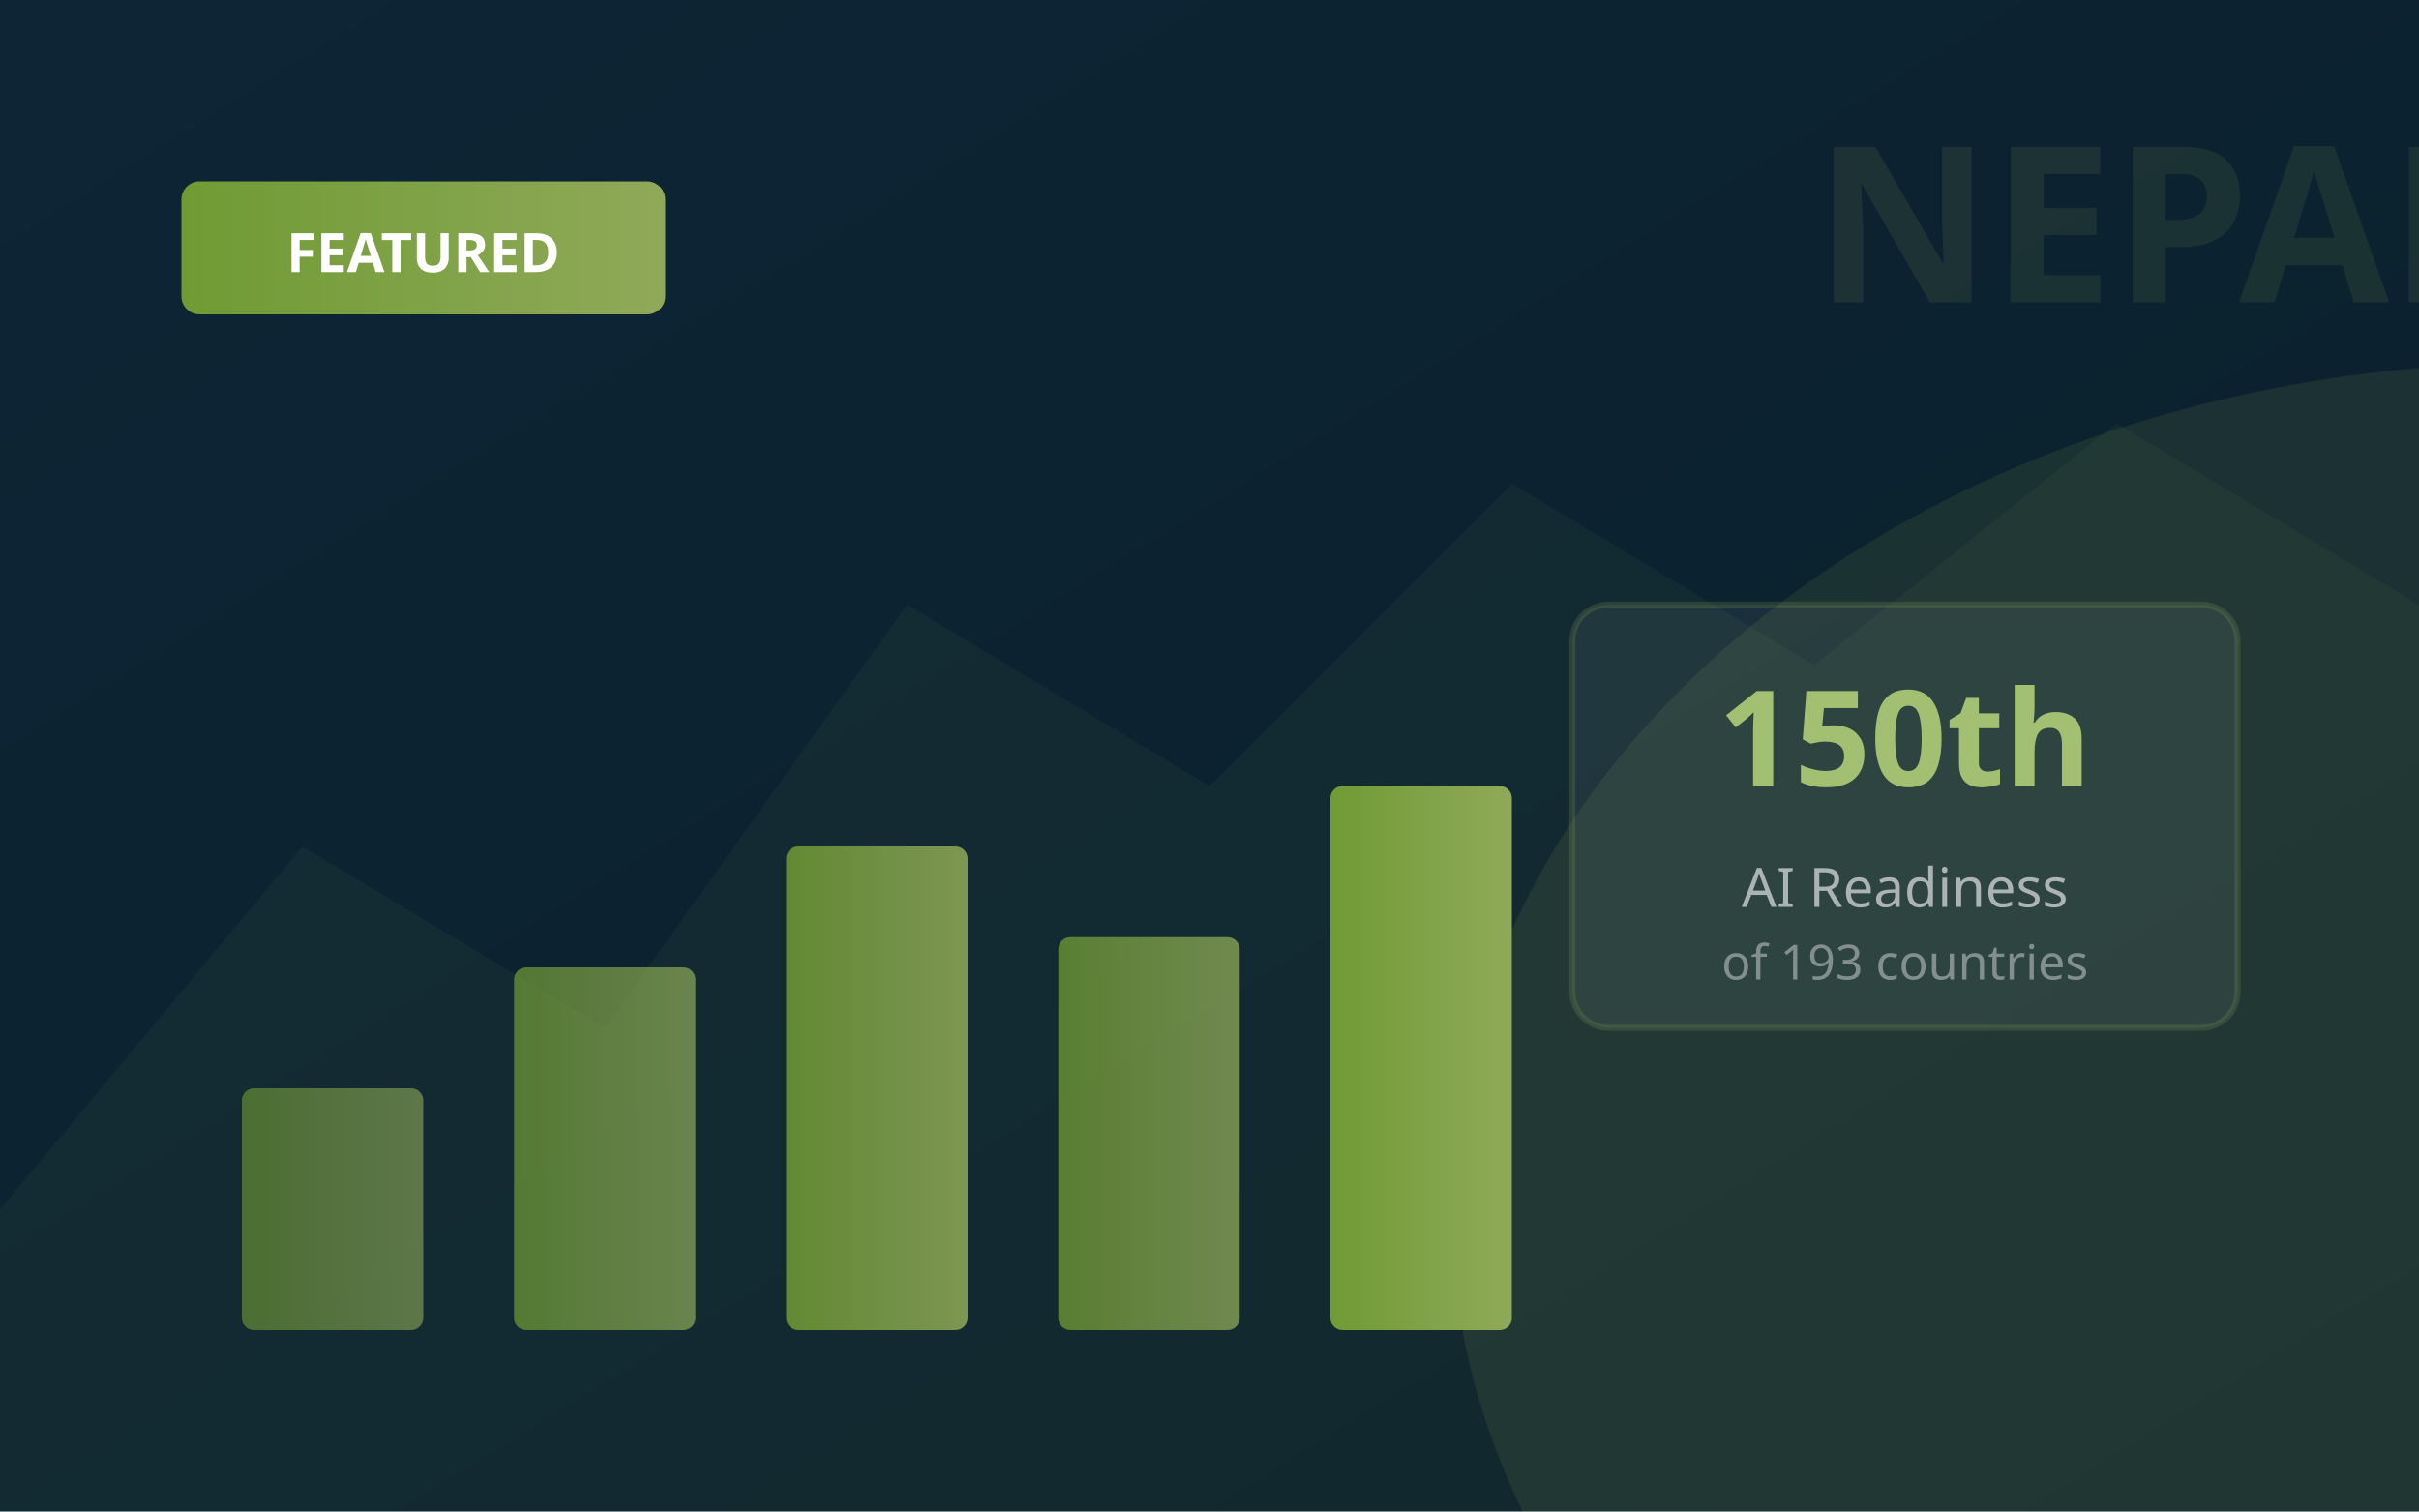
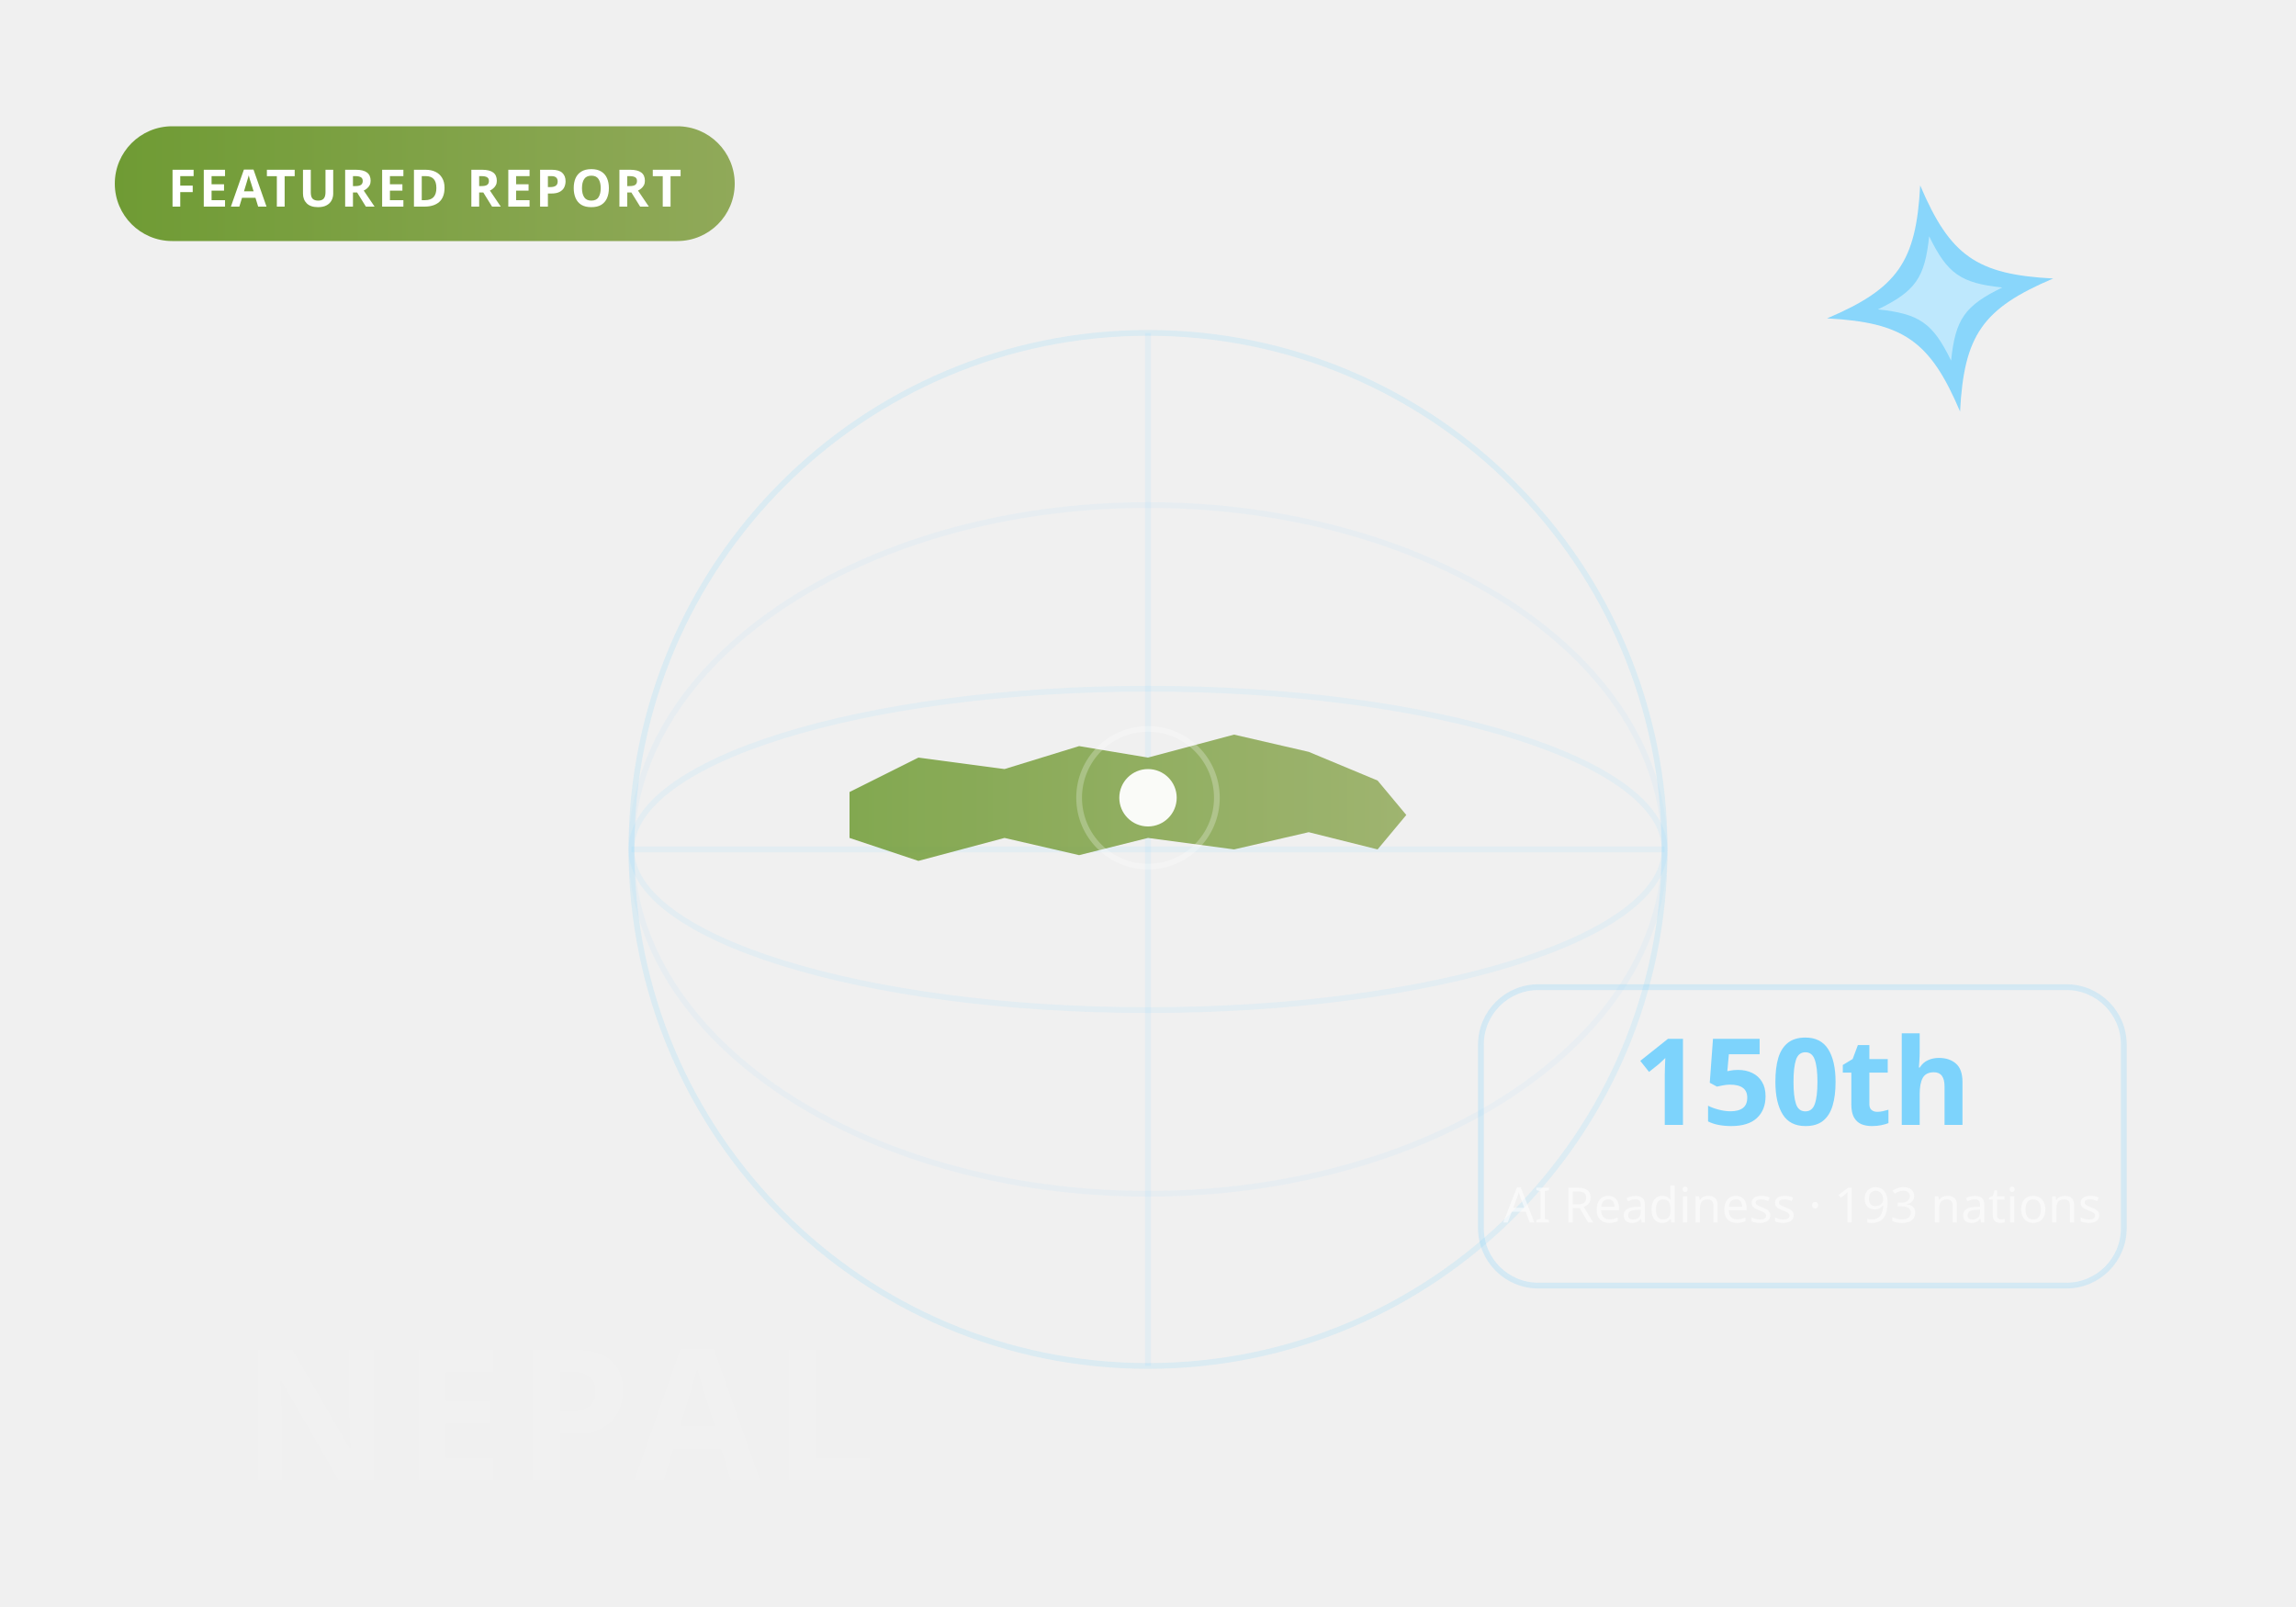
- <svg xmlns="http://www.w3.org/2000/svg" viewBox="0 0 400 250">
+ <svg xmlns="http://www.w3.org/2000/svg" viewBox="0 0 400 280">
  <defs>
-     <linearGradient id="spot-nepal-bg" x1="0%" y1="0%" x2="100%" y2="100%">
-       <stop offset="0%" stop-color="#0d2535" />
-       <stop offset="100%" stop-color="#0a1f2b" />
-     </linearGradient>
-     <linearGradient id="spot-nepal-accent" x1="0%" y1="0%" x2="100%" y2="0%">
+     <linearGradient id="np-accent" x1="0%" y1="0%" x2="100%" y2="0%">
      <stop offset="0%" stop-color="#6f9b34" />
      <stop offset="100%" stop-color="#90a959" />
    </linearGradient>
  </defs>
-   <rect width="400" height="250" fill="url(#spot-nepal-bg)" />
-   <ellipse cx="420" cy="200" rx="180" ry="140" fill="rgba(144,169,89,0.12)" />
-   <path d="M0 200 L50 140 L100 170 L150 100 L200 130 L250 80 L300 110 L350 70 L400 100 L400 250 L0 250 Z" fill="rgba(144,169,89,0.06)" />
-   <g transform="translate(40, 130)">
-     <rect x="0" y="50" width="30" height="40" fill="url(#spot-nepal-accent)" opacity="0.6" rx="2" />
-     <rect x="45" y="30" width="30" height="60" fill="url(#spot-nepal-accent)" opacity="0.7" rx="2" />
-     <rect x="90" y="10" width="30" height="80" fill="url(#spot-nepal-accent)" opacity="0.85" rx="2" />
-     <rect x="135" y="25" width="30" height="65" fill="url(#spot-nepal-accent)" opacity="0.75" rx="2" />
-     <rect x="180" y="0" width="30" height="90" fill="url(#spot-nepal-accent)" rx="2" />
+   <circle cx="200" cy="148" r="90" fill="none" stroke="rgba(125,211,252,0.18)" stroke-width="1" />
+   <ellipse cx="200" cy="148" rx="90" ry="28" fill="none" stroke="rgba(125,211,252,0.12)" stroke-width="1" />
+   <ellipse cx="200" cy="148" rx="90" ry="60" fill="none" stroke="rgba(125,211,252,0.08)" stroke-width="1" />
+   <line x1="200" y1="58" x2="200" y2="238" stroke="rgba(125,211,252,0.12)" stroke-width="1" />
+   <line x1="110" y1="148" x2="290" y2="148" stroke="rgba(125,211,252,0.12)" stroke-width="1" />
+   <path d="M148 138 L160 132 L175 134 L188 130 L200 132 L215 128 L228 131 L240 136 L245 142 L240 148 L228 145 L215 148 L200 146 L188 149 L175 146 L160 150 L148 146 Z" fill="url(#np-accent)" opacity="0.85" />
+   <circle cx="200" cy="139" r="5" fill="white" opacity="0.95" />
+   <circle cx="200" cy="139" r="12" fill="none" stroke="rgba(255,255,255,0.25)" stroke-width="1">
+     <animate attributeName="r" values="8;16;8" dur="2.5s" repeatCount="indefinite" />
+     <animate attributeName="opacity" values="0.25;0;0.25" dur="2.5s" repeatCount="indefinite" />
+   </circle>
+   <g transform="translate(338, 52) rotate(-10)">
+     <path d="M0,-20 C3,-7 7,-3 20,0 C7,3 3,7 0,20 C-3,7 -7,3 -20,0 C-7,-3 -3,-7 0,-20Z" fill="#7dd3fc" opacity="0.90" />
+     <path d="M0,-11 C2,-4 4,-2 11,0 C4,2 2,4 0,11 C-2,4 -4,2 -11,0 C-4,-2 -2,-4 0,-11Z" fill="white" opacity="0.45" />
  </g>
-   <g transform="translate(260, 100)">
-     <rect width="110" height="70" fill="rgba(255,255,255,0.06)" rx="6" stroke="rgba(144,169,89,0.2)" stroke-width="1" />
-     <text x="55" y="30" font-family="system-ui, sans-serif" font-size="22" font-weight="700" fill="#a3c072" text-anchor="middle">150th</text>
-     <text x="55" y="50" font-family="system-ui, sans-serif" font-size="9" fill="#fff" opacity="0.6" text-anchor="middle">AI Readiness</text>
-     <text x="55" y="62" font-family="system-ui, sans-serif" font-size="8" fill="#fff" opacity="0.4" text-anchor="middle">of 193 countries</text>
-   </g>
-   <rect x="30" y="30" width="80" height="22" fill="url(#spot-nepal-accent)" rx="3" />
-   <text x="70" y="45" font-family="system-ui, sans-serif" font-size="9" font-weight="600" fill="#fff" text-anchor="middle">FEATURED</text>
-   <text x="300" y="50" font-family="system-ui, sans-serif" font-size="36" font-weight="700" fill="#90a959" opacity="0.12">NEPAL</text>
+   <rect x="258" y="172" width="112" height="52" rx="10" fill="rgba(255,255,255,0.07)" stroke="rgba(125,211,252,0.25)" stroke-width="1" />
+   <text x="314" y="196" font-family="system-ui,sans-serif" font-size="21" font-weight="800" fill="#7dd3fc" text-anchor="middle">150th</text>
+   <text x="314" y="213" font-family="system-ui,sans-serif" font-size="8.5" fill="rgba(255,255,255,0.55)" text-anchor="middle">AI Readiness · 193 nations</text>
+   <rect x="20" y="22" width="108" height="20" fill="url(#np-accent)" rx="10" />
+   <text x="74" y="36" font-family="system-ui,sans-serif" font-size="9" font-weight="700" fill="#fff" text-anchor="middle" letter-spacing="0.5">FEATURED REPORT</text>
+   <text x="42" y="258" font-family="system-ui,sans-serif" font-size="32" font-weight="800" fill="rgba(255,255,255,0.04)" letter-spacing="2">NEPAL</text>
</svg>
